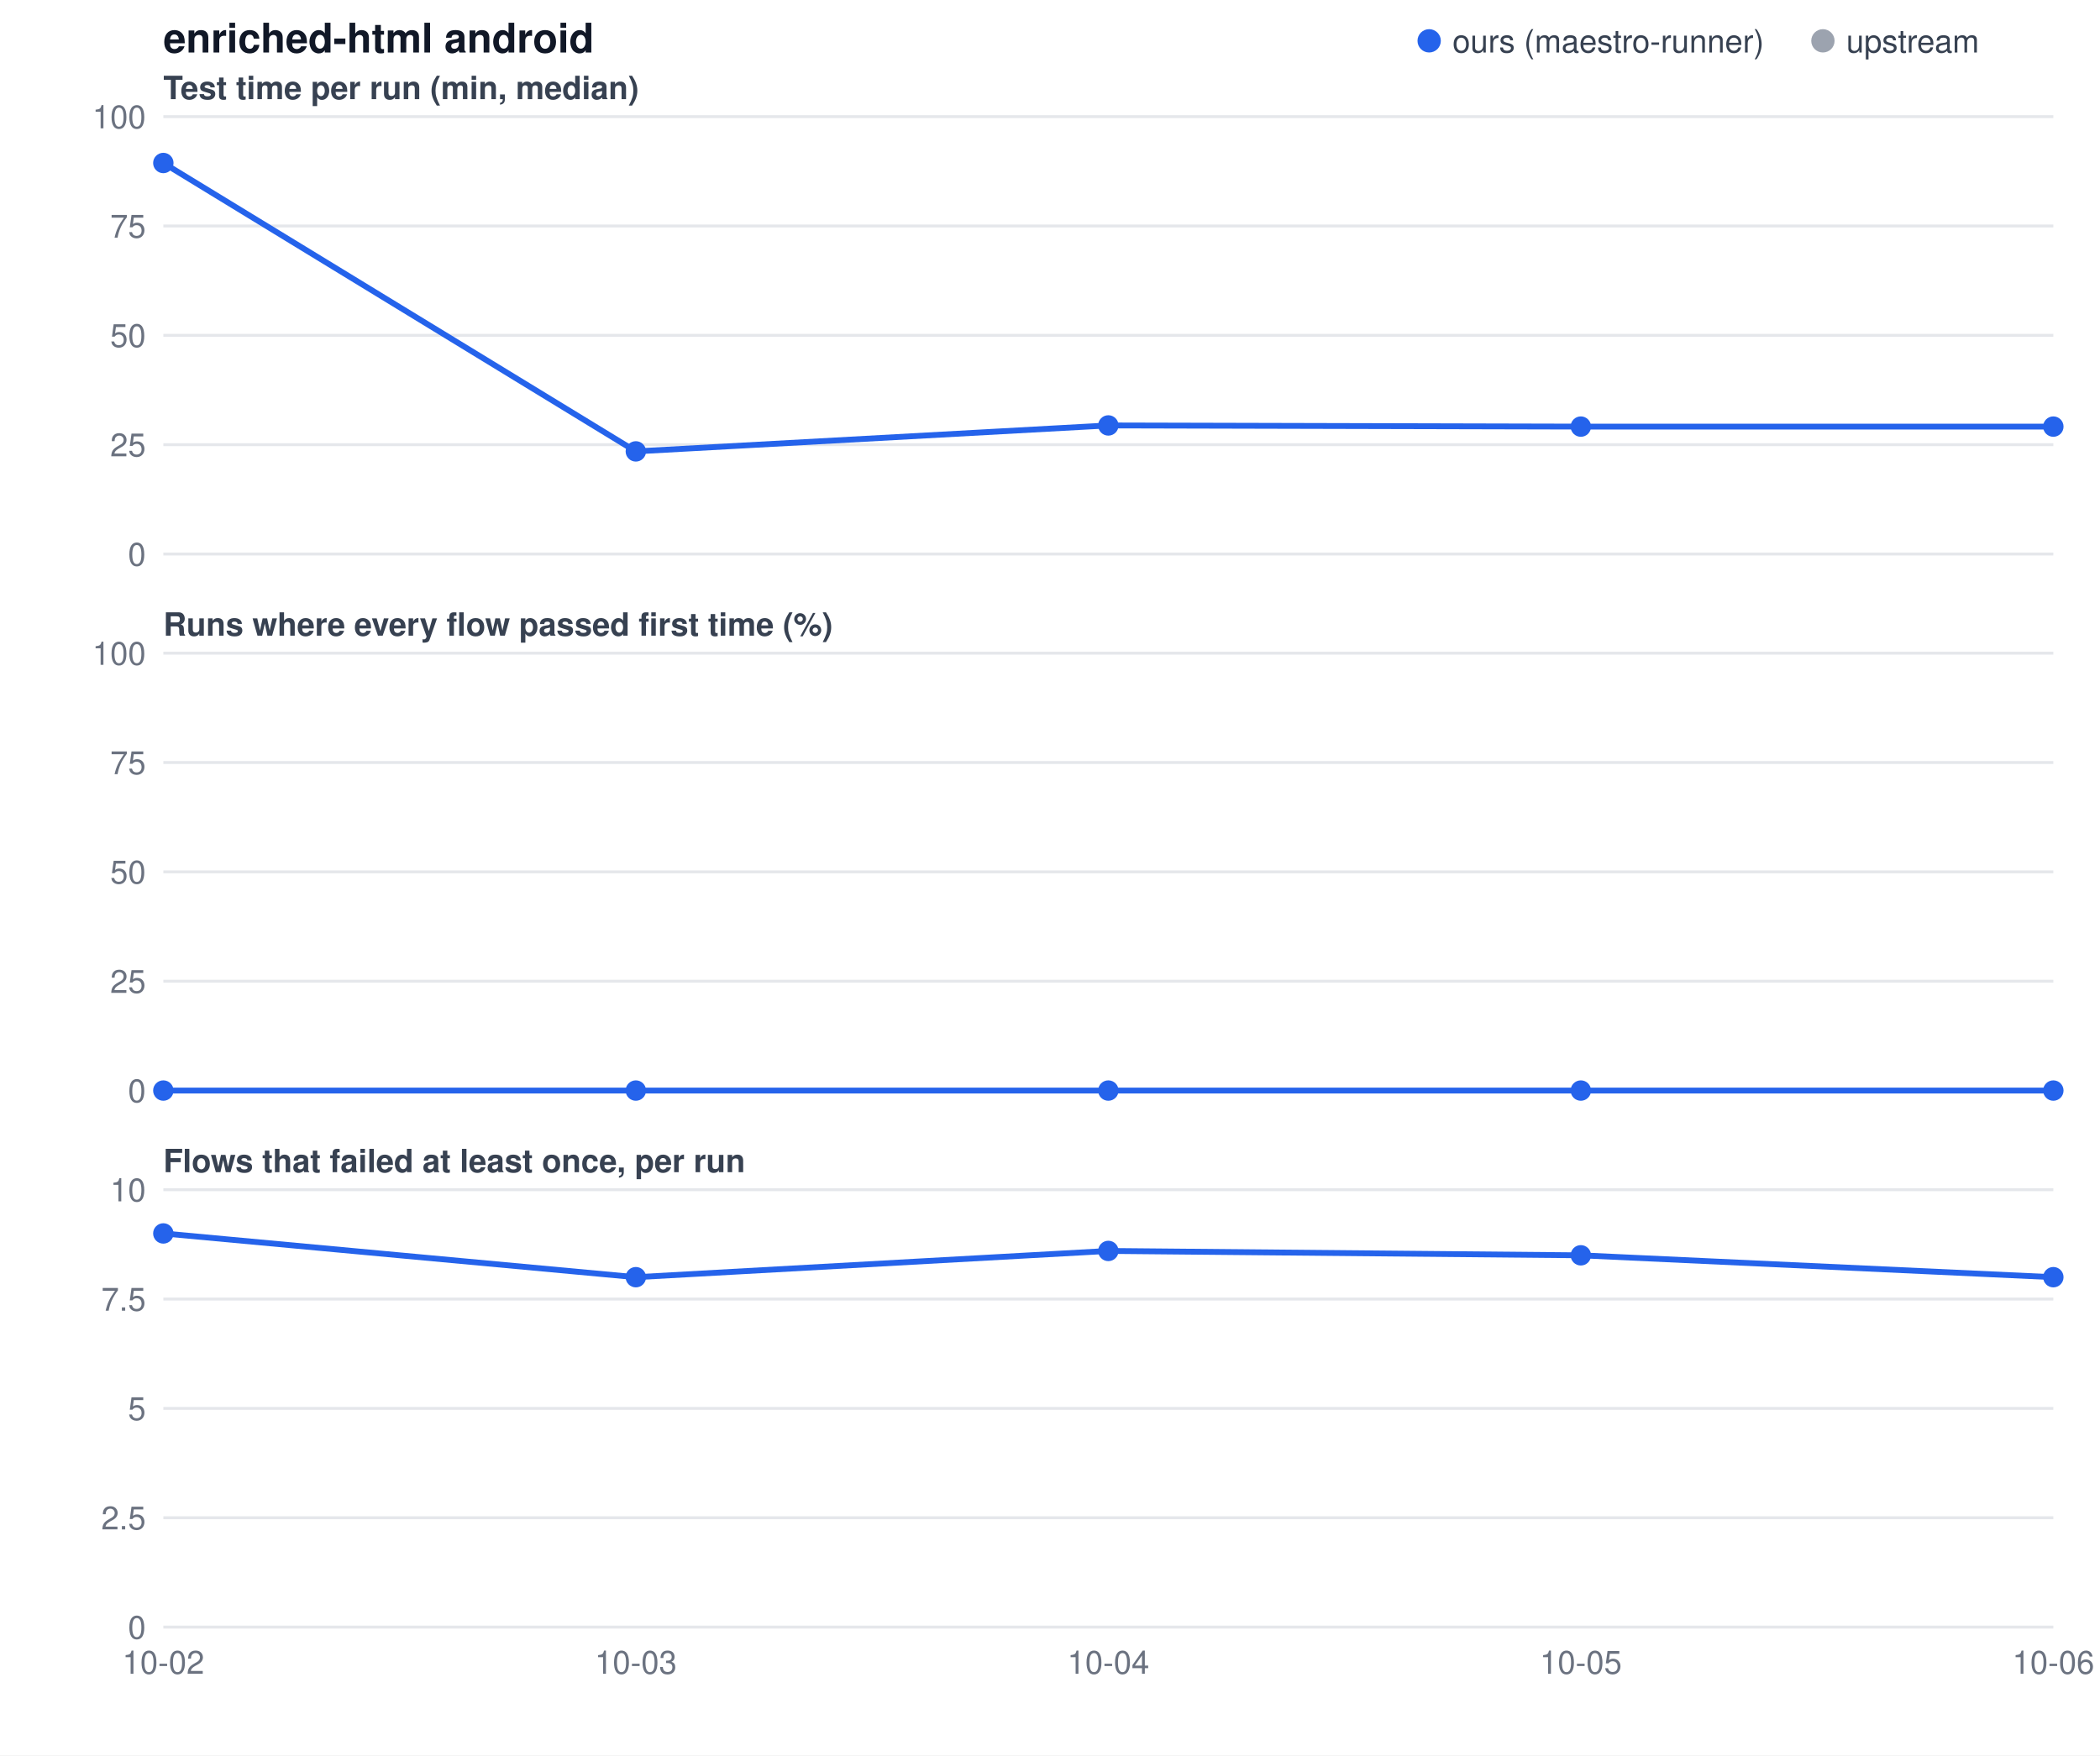
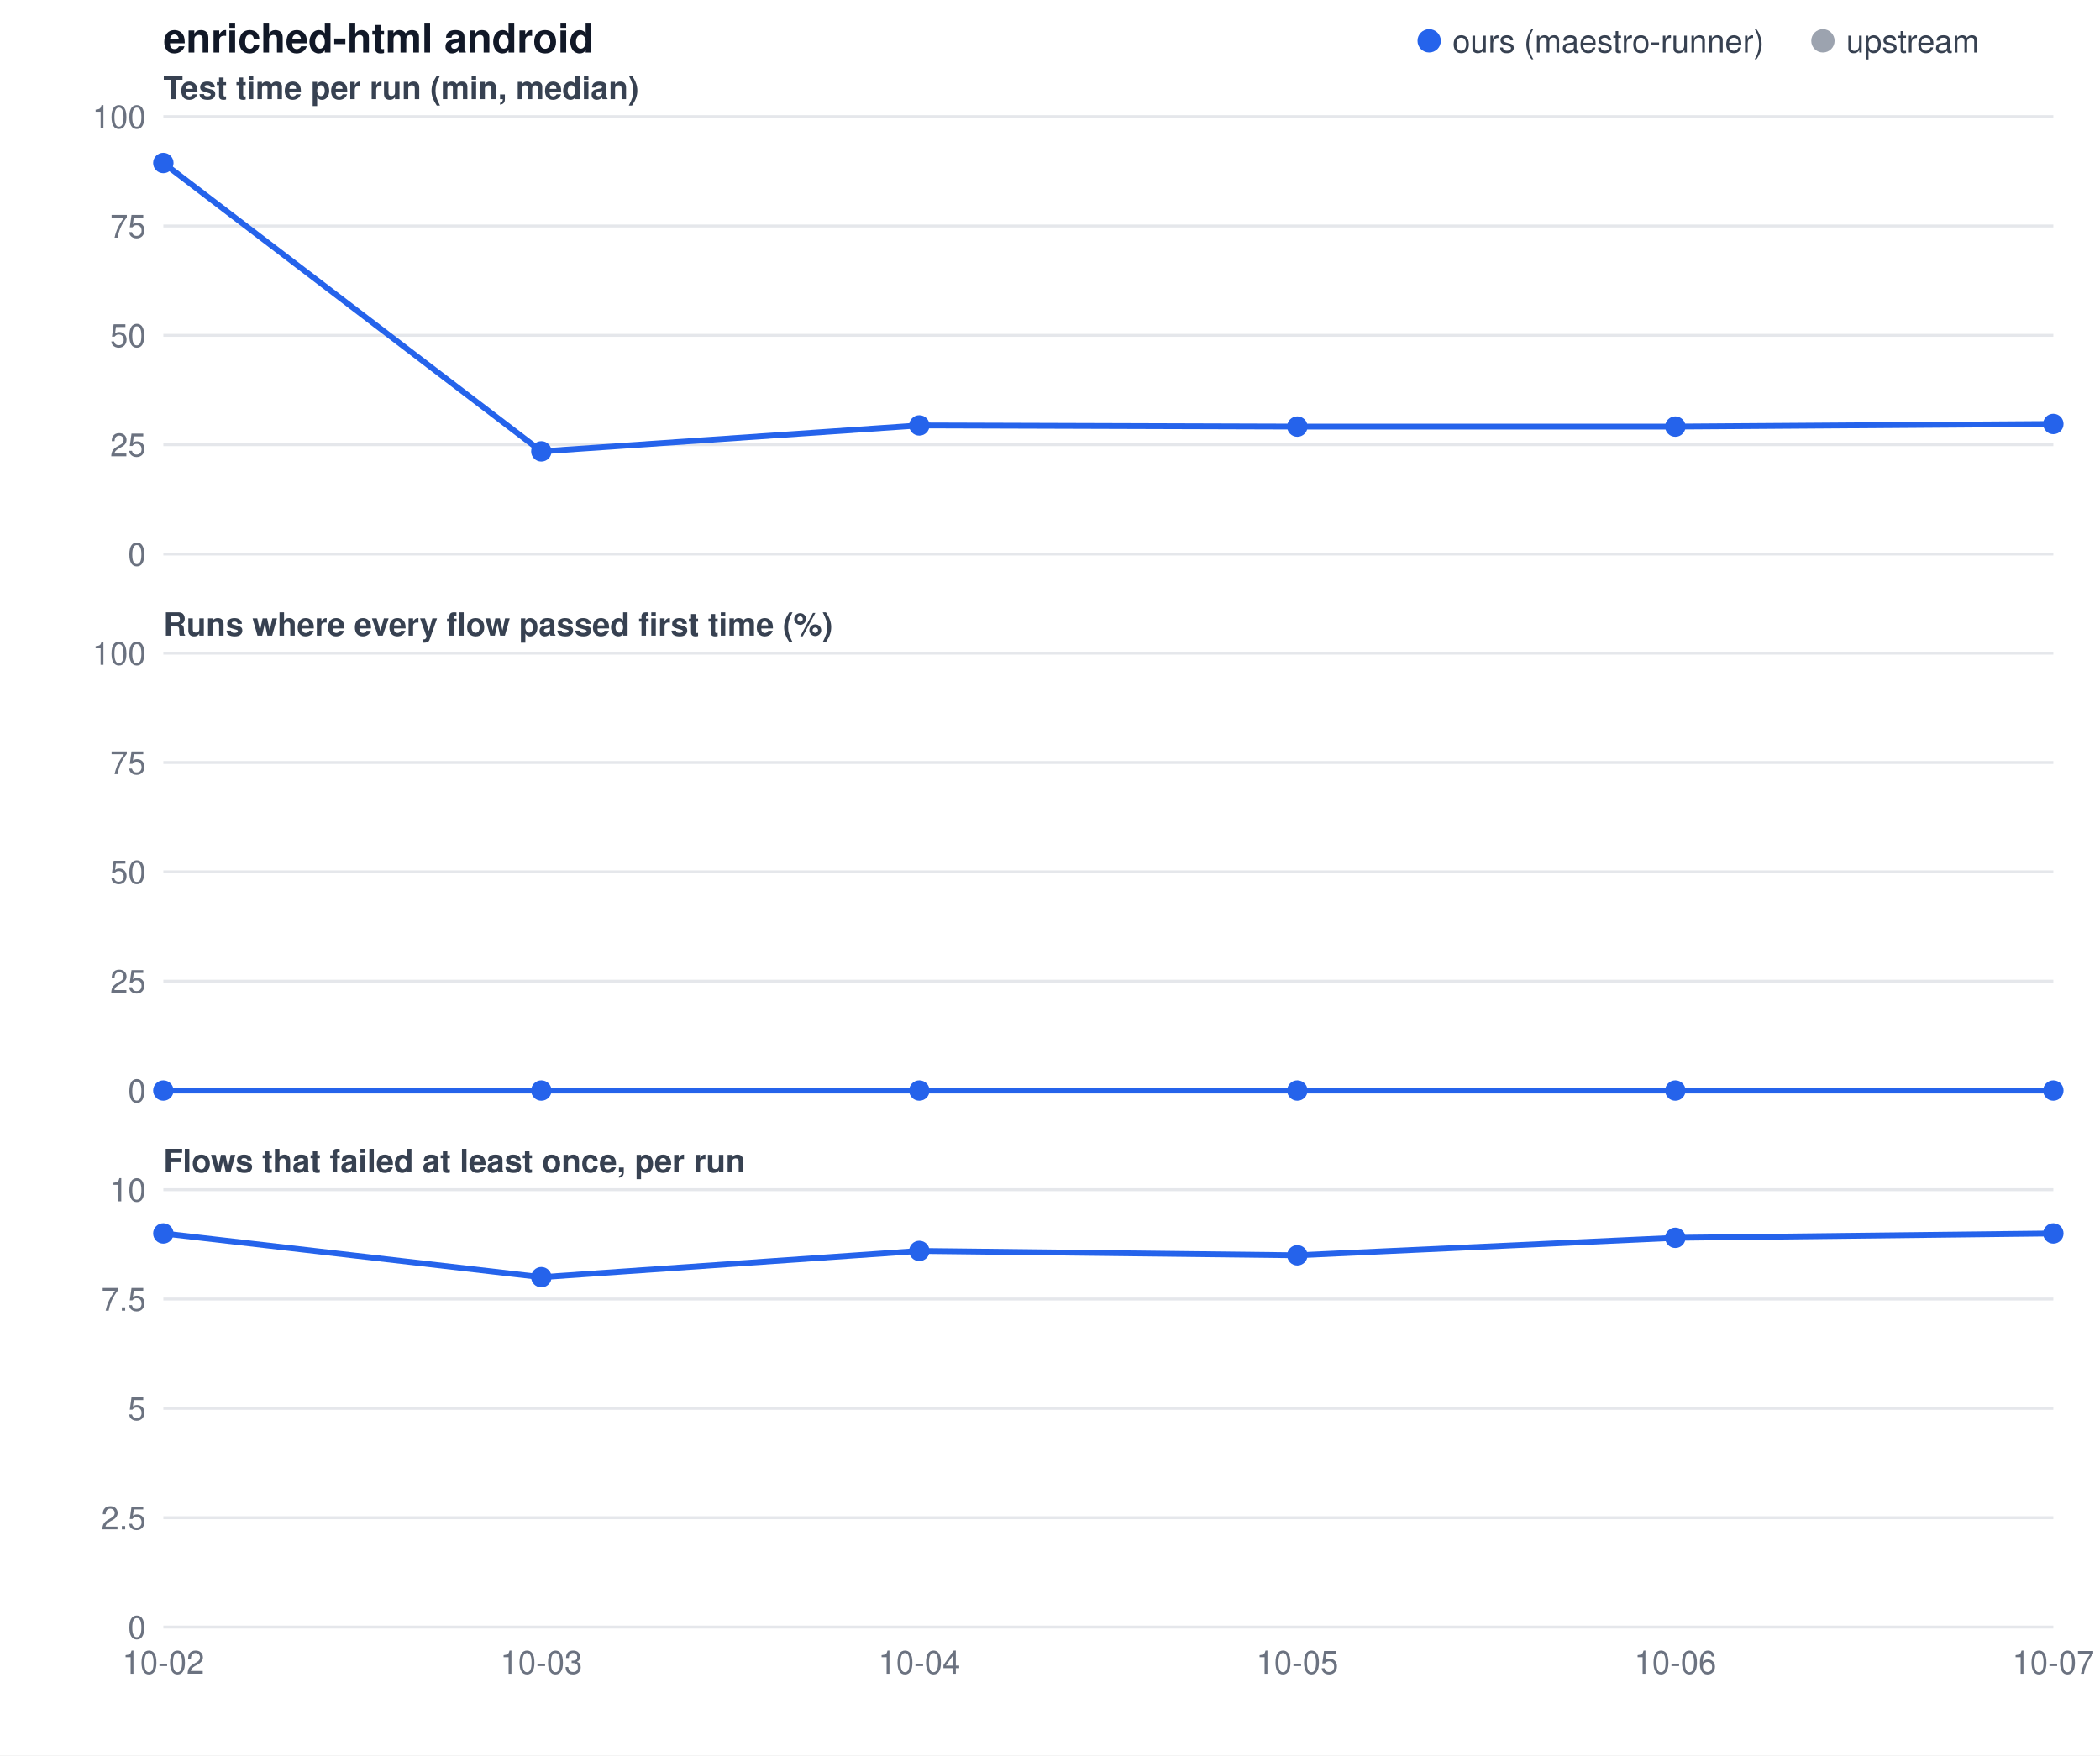
<svg xmlns="http://www.w3.org/2000/svg" width="720" height="602" font-family="-apple-system,Segoe UI,Helvetica,Arial,sans-serif" font-size="11">
  <rect width="100%" height="100%" fill="#ffffff" />
  <text x="56" y="18" font-size="14" font-weight="600" fill="#111827">enriched-html android</text>
  <circle cx="490" cy="14" r="4" fill="#2563eb" />
  <text x="498" y="18" fill="#374151">ours (maestro-runner)</text>
  <circle cx="625" cy="14" r="4" fill="#9ca3af" />
  <text x="633" y="18" fill="#374151">upstream</text>
  <text x="56" y="34" fill="#374151" font-weight="600">Test time per run (min, median)</text>
  <line x1="56" x2="704" y1="190.0" y2="190.0" stroke="#e5e7eb" />
  <text x="50" y="194.0" text-anchor="end" fill="#6b7280">0</text>
  <line x1="56" x2="704" y1="152.5" y2="152.5" stroke="#e5e7eb" />
  <text x="50" y="156.5" text-anchor="end" fill="#6b7280">25</text>
  <line x1="56" x2="704" y1="115.0" y2="115.0" stroke="#e5e7eb" />
  <text x="50" y="119.0" text-anchor="end" fill="#6b7280">50</text>
  <line x1="56" x2="704" y1="77.5" y2="77.5" stroke="#e5e7eb" />
  <text x="50" y="81.5" text-anchor="end" fill="#6b7280">75</text>
  <line x1="56" x2="704" y1="40.0" y2="40.0" stroke="#e5e7eb" />
  <text x="50" y="44.0" text-anchor="end" fill="#6b7280">100</text>
-   <polyline fill="none" stroke="#2563eb" stroke-width="2" points="56.0,55.9 218.0,154.8 380.0,145.9 542.0,146.3 704.0,146.3" />
+   <polyline fill="none" stroke="#2563eb" stroke-width="2" points="56.0,55.9 185.6,154.8 315.2,145.9 444.8,146.3 574.4,146.3 704.0,145.4" />
  <circle cx="56.0" cy="55.9" r="3.5" fill="#2563eb" />
-   <circle cx="218.0" cy="154.8" r="3.5" fill="#2563eb" />
-   <circle cx="380.0" cy="145.9" r="3.5" fill="#2563eb" />
-   <circle cx="542.0" cy="146.3" r="3.5" fill="#2563eb" />
-   <circle cx="704.0" cy="146.3" r="3.5" fill="#2563eb" />
+   <circle cx="185.6" cy="154.8" r="3.5" fill="#2563eb" />
+   <circle cx="315.2" cy="145.9" r="3.5" fill="#2563eb" />
+   <circle cx="444.8" cy="146.3" r="3.5" fill="#2563eb" />
+   <circle cx="574.4" cy="146.3" r="3.5" fill="#2563eb" />
+   <circle cx="704.0" cy="145.4" r="3.5" fill="#2563eb" />
  <text x="56" y="218" fill="#374151" font-weight="600">Runs where every flow passed first time (%)</text>
  <line x1="56" x2="704" y1="374.0" y2="374.0" stroke="#e5e7eb" />
  <text x="50" y="378.0" text-anchor="end" fill="#6b7280">0</text>
  <line x1="56" x2="704" y1="336.5" y2="336.5" stroke="#e5e7eb" />
  <text x="50" y="340.5" text-anchor="end" fill="#6b7280">25</text>
  <line x1="56" x2="704" y1="299.0" y2="299.0" stroke="#e5e7eb" />
  <text x="50" y="303.0" text-anchor="end" fill="#6b7280">50</text>
  <line x1="56" x2="704" y1="261.5" y2="261.5" stroke="#e5e7eb" />
  <text x="50" y="265.5" text-anchor="end" fill="#6b7280">75</text>
  <line x1="56" x2="704" y1="224.0" y2="224.0" stroke="#e5e7eb" />
  <text x="50" y="228.0" text-anchor="end" fill="#6b7280">100</text>
-   <polyline fill="none" stroke="#2563eb" stroke-width="2" points="56.0,374.0 218.0,374.0 380.0,374.0 542.0,374.0 704.0,374.0" />
+   <polyline fill="none" stroke="#2563eb" stroke-width="2" points="56.0,374.0 185.6,374.0 315.2,374.0 444.8,374.0 574.4,374.0 704.0,374.0" />
  <circle cx="56.0" cy="374.0" r="3.5" fill="#2563eb" />
-   <circle cx="218.0" cy="374.0" r="3.5" fill="#2563eb" />
-   <circle cx="380.0" cy="374.0" r="3.5" fill="#2563eb" />
-   <circle cx="542.0" cy="374.0" r="3.5" fill="#2563eb" />
+   <circle cx="185.6" cy="374.0" r="3.5" fill="#2563eb" />
+   <circle cx="315.2" cy="374.0" r="3.5" fill="#2563eb" />
+   <circle cx="444.8" cy="374.0" r="3.5" fill="#2563eb" />
+   <circle cx="574.4" cy="374.0" r="3.5" fill="#2563eb" />
  <circle cx="704.0" cy="374.0" r="3.5" fill="#2563eb" />
  <text x="56" y="402" fill="#374151" font-weight="600">Flows that failed at least once, per run</text>
  <line x1="56" x2="704" y1="558.0" y2="558.0" stroke="#e5e7eb" />
  <text x="50" y="562.0" text-anchor="end" fill="#6b7280">0</text>
  <line x1="56" x2="704" y1="520.5" y2="520.5" stroke="#e5e7eb" />
  <text x="50" y="524.5" text-anchor="end" fill="#6b7280">2.5</text>
  <line x1="56" x2="704" y1="483.0" y2="483.0" stroke="#e5e7eb" />
  <text x="50" y="487.0" text-anchor="end" fill="#6b7280">5</text>
  <line x1="56" x2="704" y1="445.5" y2="445.5" stroke="#e5e7eb" />
  <text x="50" y="449.5" text-anchor="end" fill="#6b7280">7.5</text>
  <line x1="56" x2="704" y1="408.0" y2="408.0" stroke="#e5e7eb" />
  <text x="50" y="412.0" text-anchor="end" fill="#6b7280">10</text>
-   <polyline fill="none" stroke="#2563eb" stroke-width="2" points="56.0,423.0 218.0,438.0 380.0,429.0 542.0,430.5 704.0,438.0" />
+   <polyline fill="none" stroke="#2563eb" stroke-width="2" points="56.0,423.0 185.6,438.0 315.2,429.0 444.8,430.5 574.4,424.5 704.0,423.0" />
  <circle cx="56.0" cy="423.0" r="3.5" fill="#2563eb" />
-   <circle cx="218.0" cy="438.0" r="3.5" fill="#2563eb" />
-   <circle cx="380.0" cy="429.0" r="3.5" fill="#2563eb" />
-   <circle cx="542.0" cy="430.5" r="3.5" fill="#2563eb" />
-   <circle cx="704.0" cy="438.0" r="3.5" fill="#2563eb" />
+   <circle cx="185.6" cy="438.0" r="3.5" fill="#2563eb" />
+   <circle cx="315.2" cy="429.0" r="3.5" fill="#2563eb" />
+   <circle cx="444.8" cy="430.5" r="3.5" fill="#2563eb" />
+   <circle cx="574.4" cy="424.5" r="3.5" fill="#2563eb" />
+   <circle cx="704.0" cy="423.0" r="3.5" fill="#2563eb" />
  <text x="56.0" y="574" text-anchor="middle" fill="#6b7280">10-02</text>
-   <text x="218.0" y="574" text-anchor="middle" fill="#6b7280">10-03</text>
-   <text x="380.0" y="574" text-anchor="middle" fill="#6b7280">10-04</text>
-   <text x="542.0" y="574" text-anchor="middle" fill="#6b7280">10-05</text>
-   <text x="704.0" y="574" text-anchor="middle" fill="#6b7280">10-06</text>
+   <text x="185.6" y="574" text-anchor="middle" fill="#6b7280">10-03</text>
+   <text x="315.2" y="574" text-anchor="middle" fill="#6b7280">10-04</text>
+   <text x="444.8" y="574" text-anchor="middle" fill="#6b7280">10-05</text>
+   <text x="574.4" y="574" text-anchor="middle" fill="#6b7280">10-06</text>
+   <text x="704.0" y="574" text-anchor="middle" fill="#6b7280">10-07</text>
</svg>
